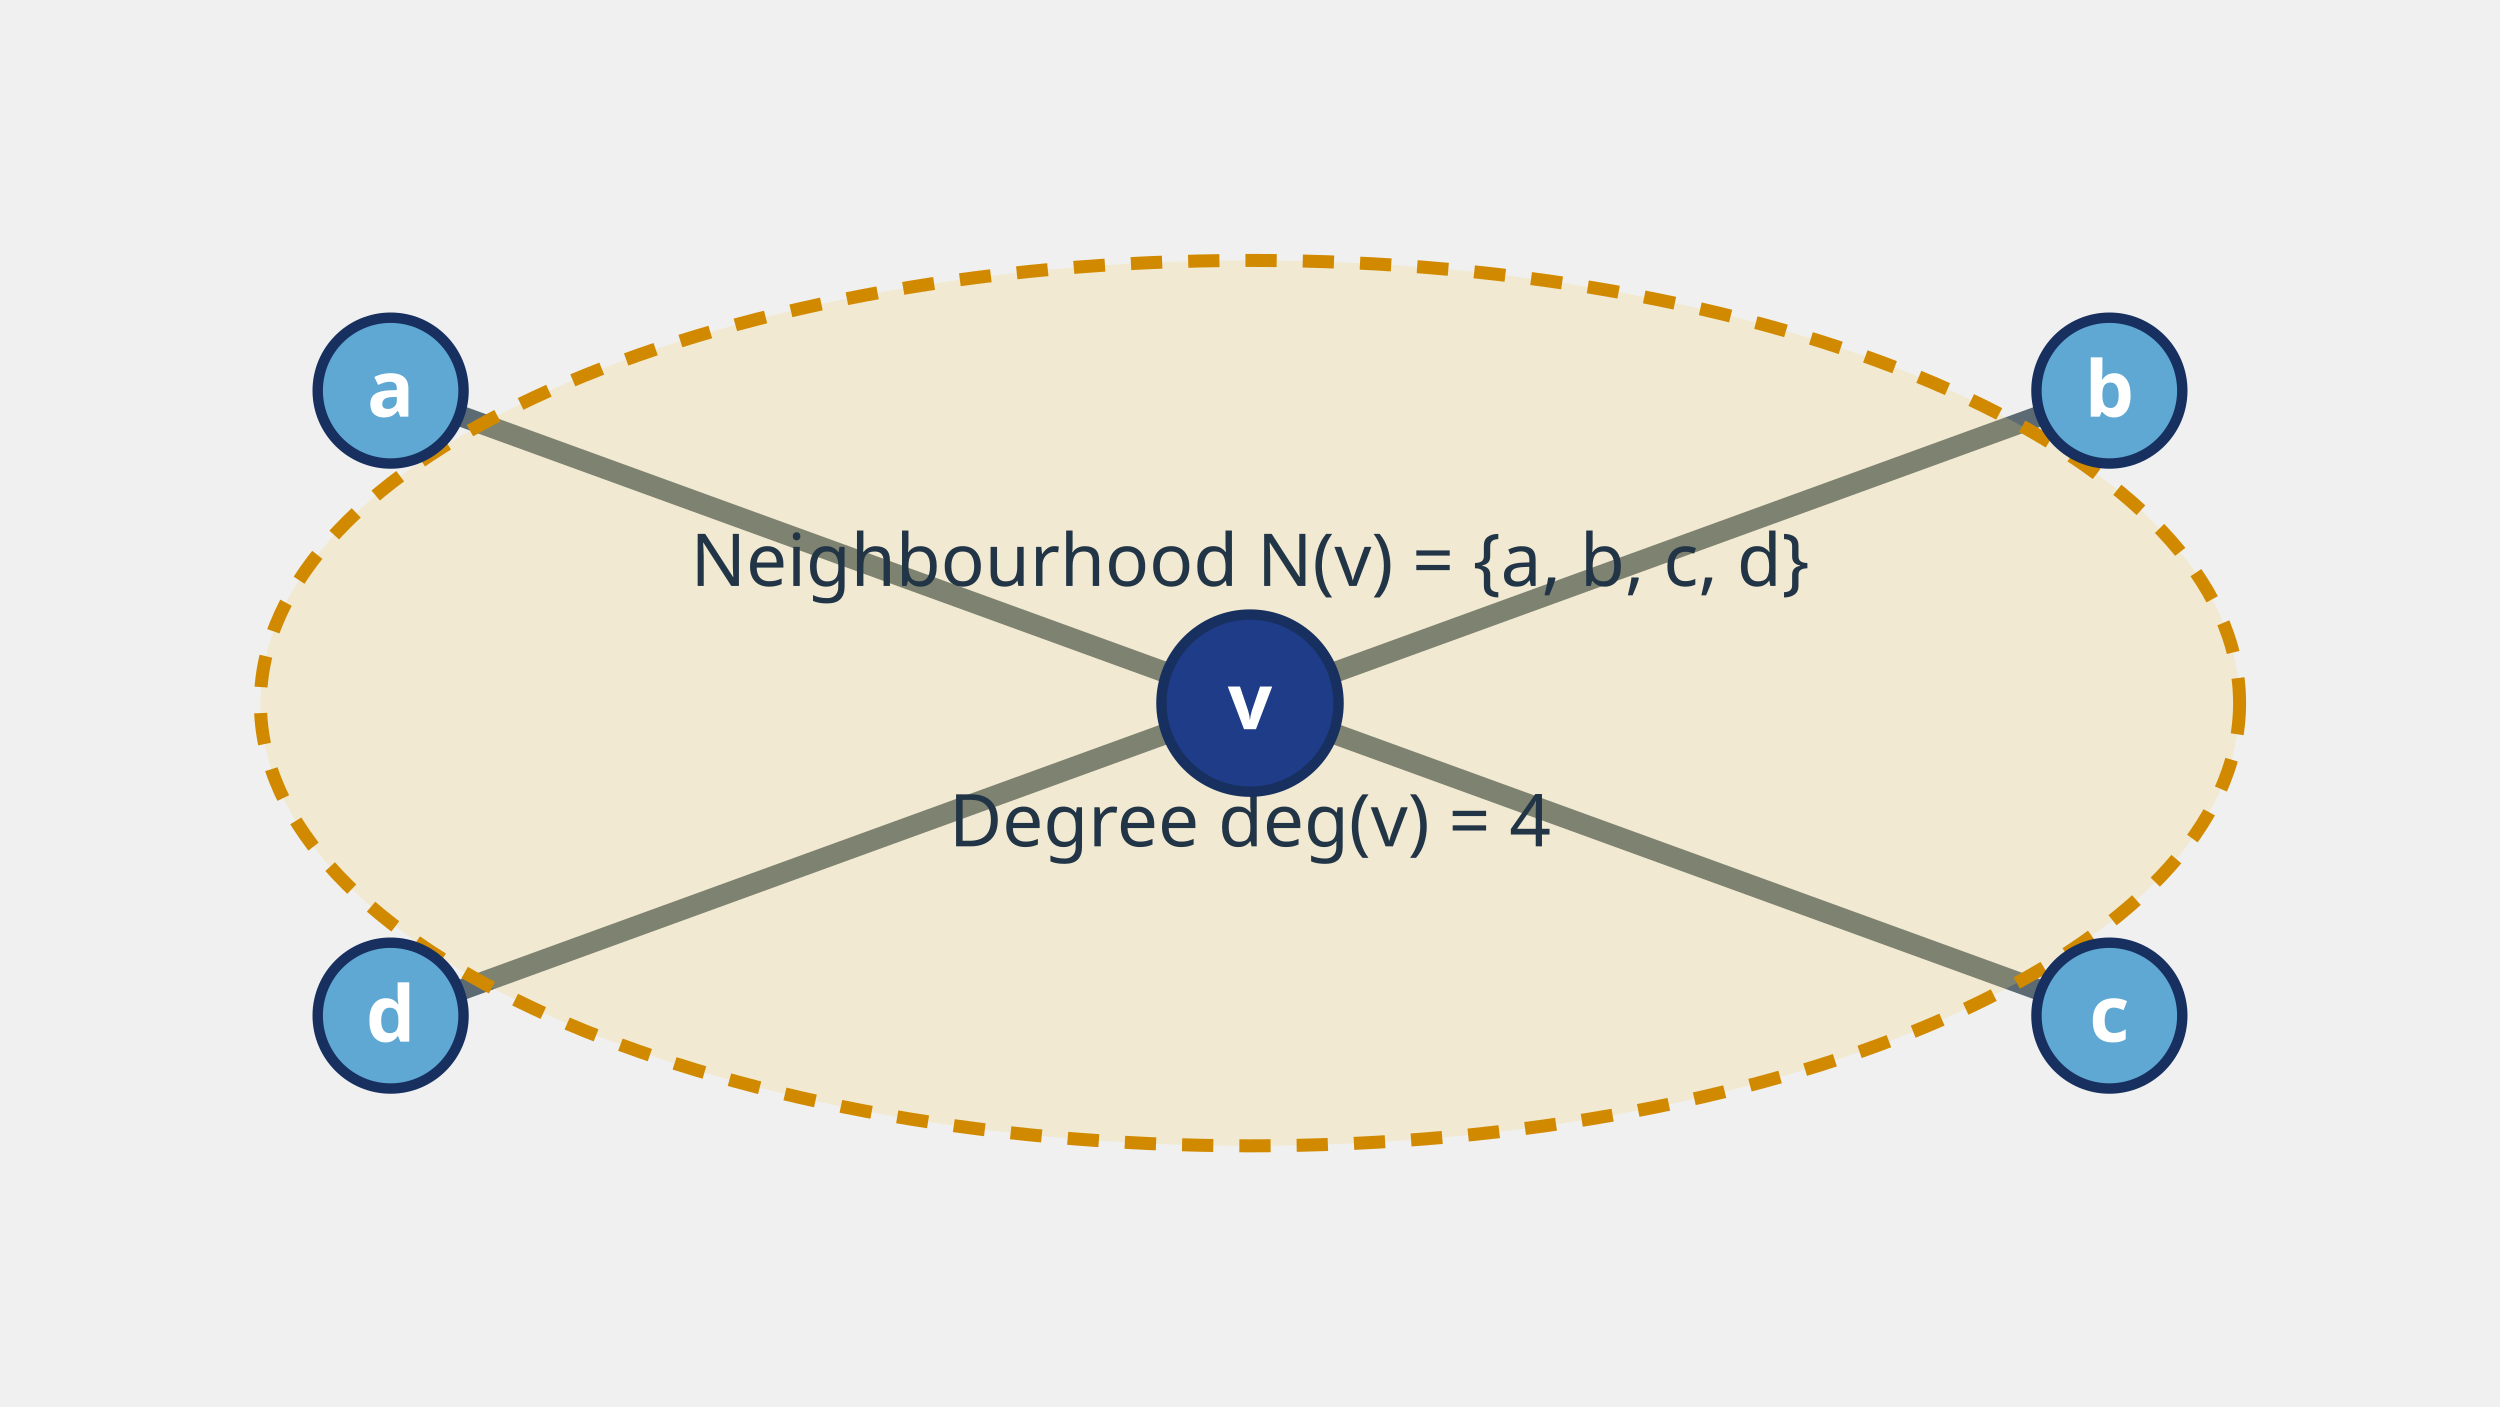
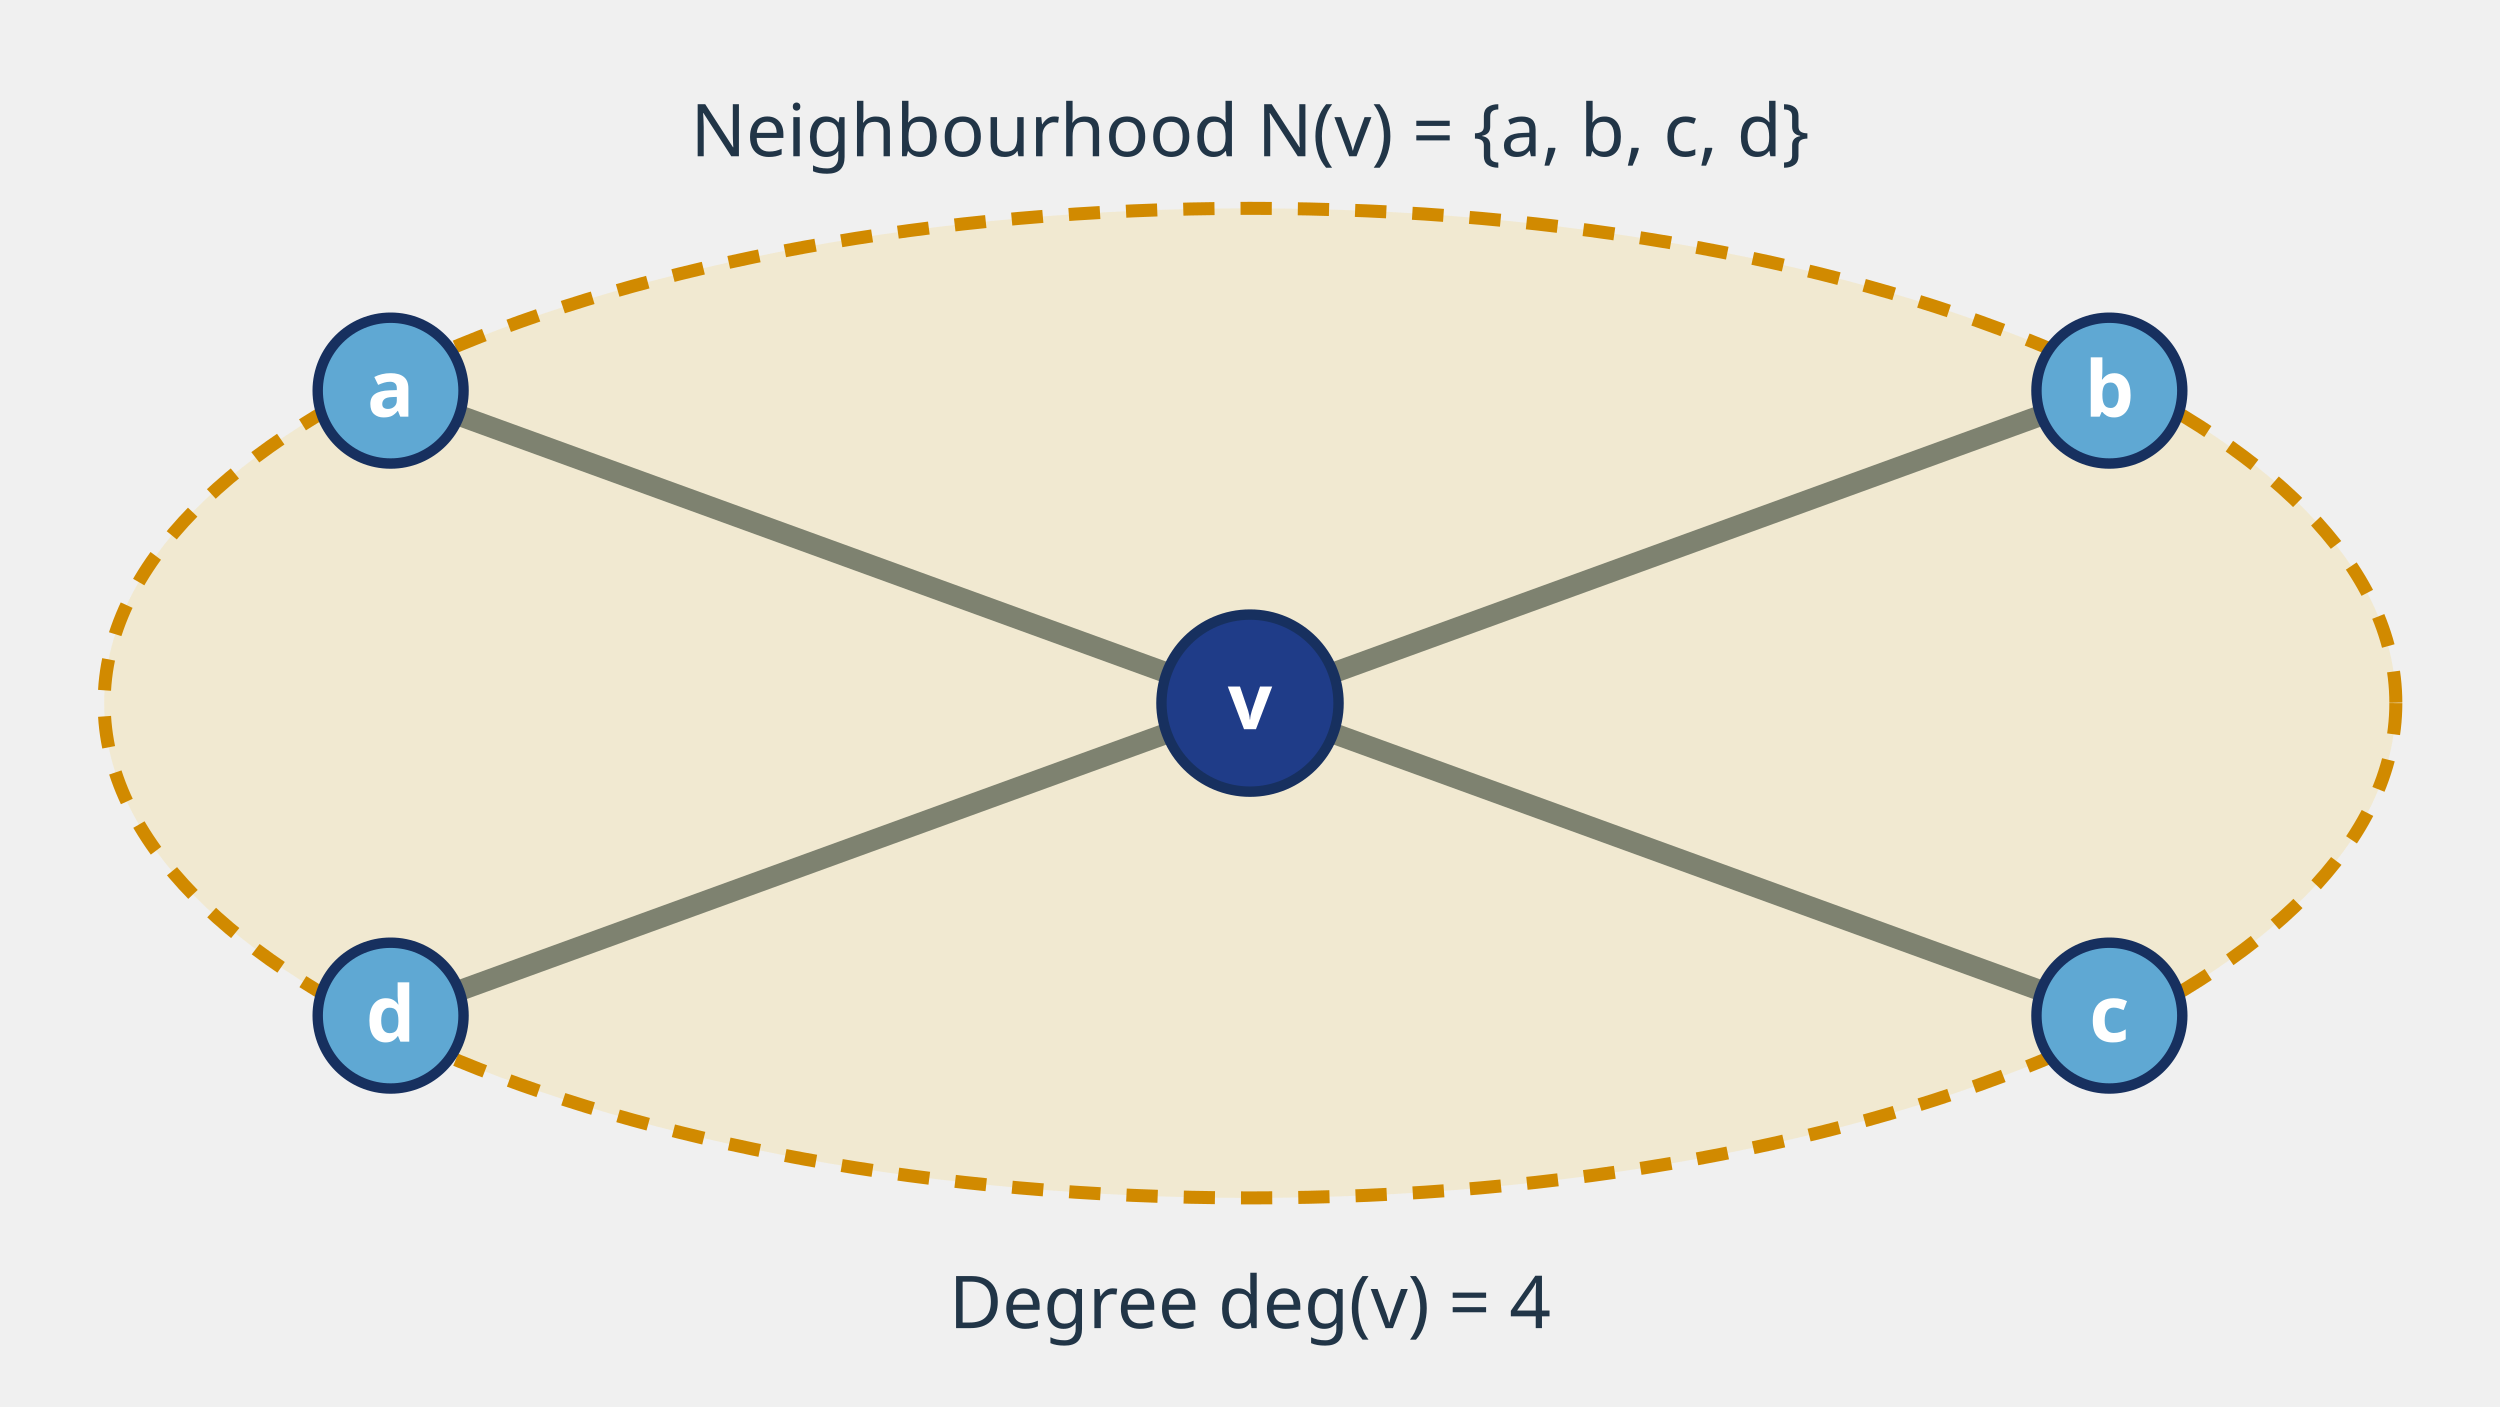
<svg xmlns="http://www.w3.org/2000/svg" width="960" height="540" viewBox="0 0 960 540" role="img" aria-labelledby="title desc">
  <g fill="none" stroke="#5c6b73" stroke-width="8" stroke-linecap="round">
    <line x1="480" y1="270" x2="150" y2="150" />
    <line x1="480" y1="270" x2="810" y2="150" />
    <line x1="480" y1="270" x2="810" y2="390" />
    <line x1="480" y1="270" x2="150" y2="390" />
  </g>
-   <ellipse cx="480" cy="270" rx="380" ry="170" fill="#f6d365" fill-opacity="0.22" stroke="#d18a00" stroke-width="5" stroke-dasharray="12 10" />
+   <ellipse cx="480" cy="270" rx="440" ry="190" fill="#f6d365" fill-opacity="0.22" stroke="#d18a00" stroke-width="5" stroke-dasharray="12 10" />
  <g font-family="Aptos, Segoe UI, sans-serif" font-size="28" fill="#213547" text-anchor="middle">
-     <text x="480" y="225">Neighbourhood N(v) = {a, b, c, d}</text>
-     <text x="480" y="325">Degree deg(v) = 4</text>
+     <text x="480" y="60">Neighbourhood N(v) = {a, b, c, d}</text>
+     <text x="480" y="510">Degree deg(v) = 4</text>
  </g>
  <g fill="#1f3c88" stroke="#17305f" stroke-width="4">
    <circle cx="480" cy="270" r="34" />
    <circle cx="150" cy="150" r="28" fill="#5fa8d3" />
    <circle cx="810" cy="150" r="28" fill="#5fa8d3" />
    <circle cx="810" cy="390" r="28" fill="#5fa8d3" />
    <circle cx="150" cy="390" r="28" fill="#5fa8d3" />
  </g>
  <g font-family="Aptos, Segoe UI, sans-serif" font-size="30" font-weight="700" fill="#ffffff" text-anchor="middle">
    <text x="480" y="280">v</text>
    <text x="150" y="160">a</text>
    <text x="810" y="160">b</text>
    <text x="810" y="400">c</text>
    <text x="150" y="400">d</text>
  </g>
</svg>
